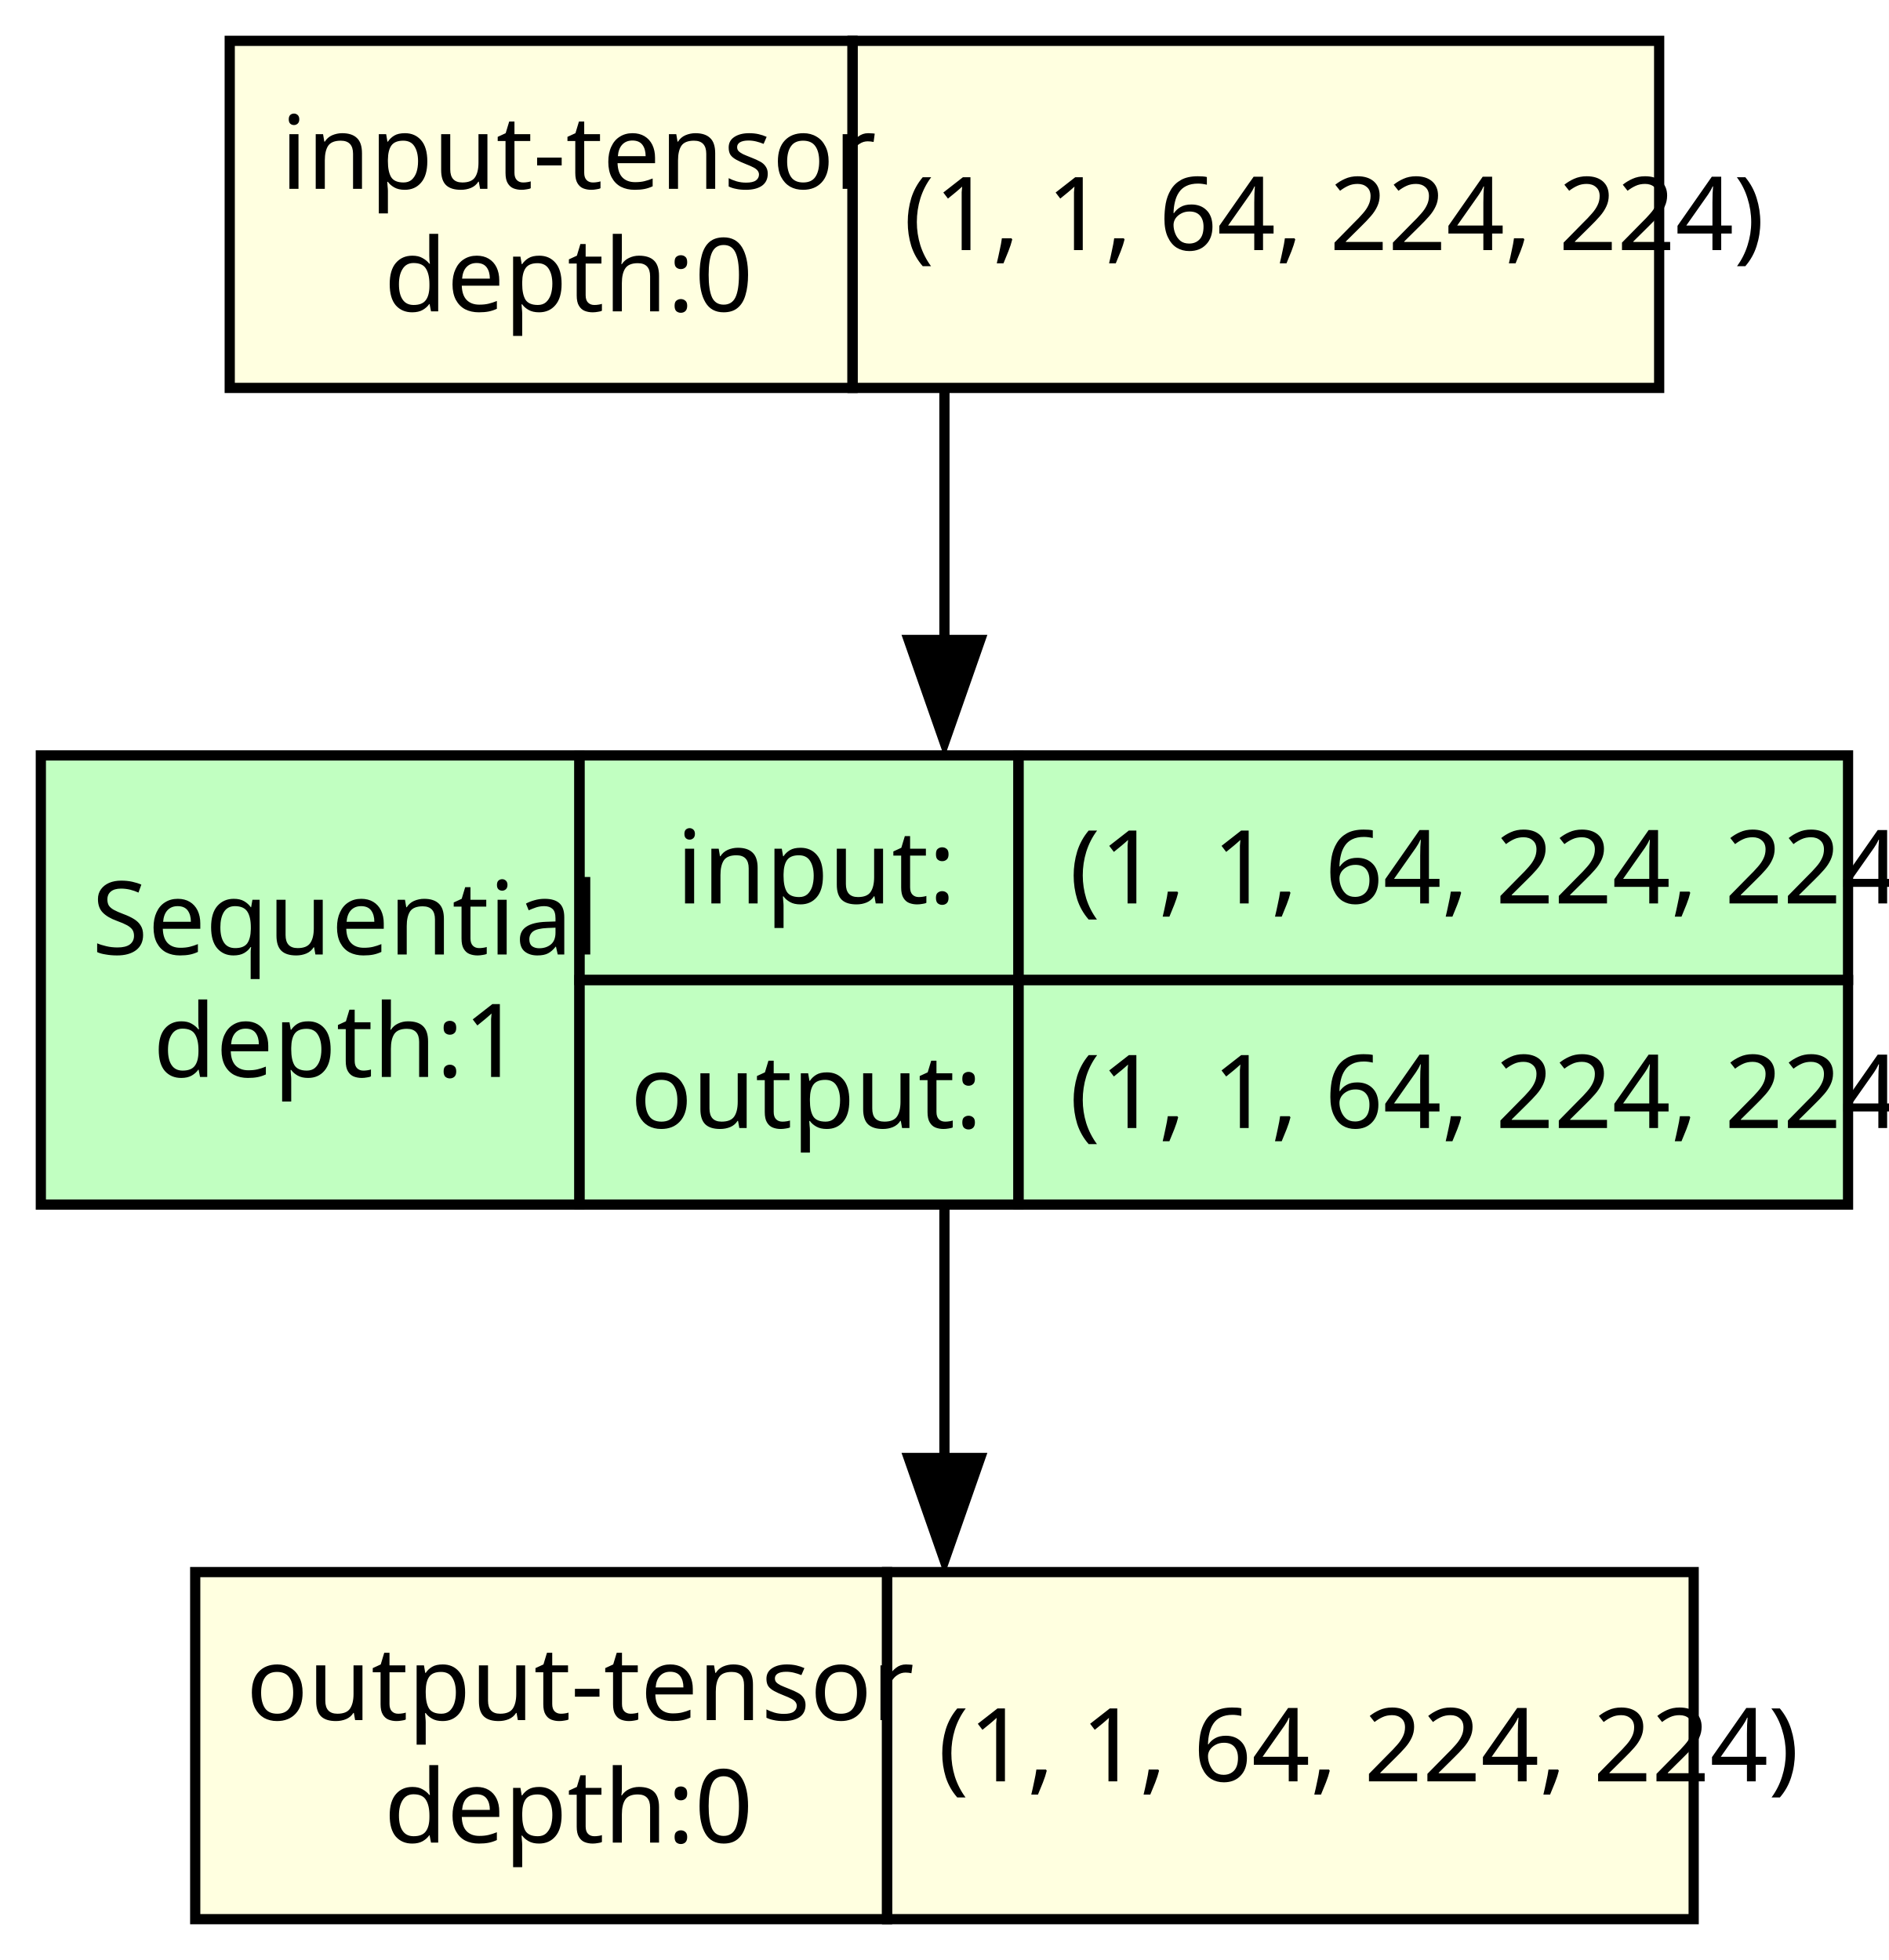
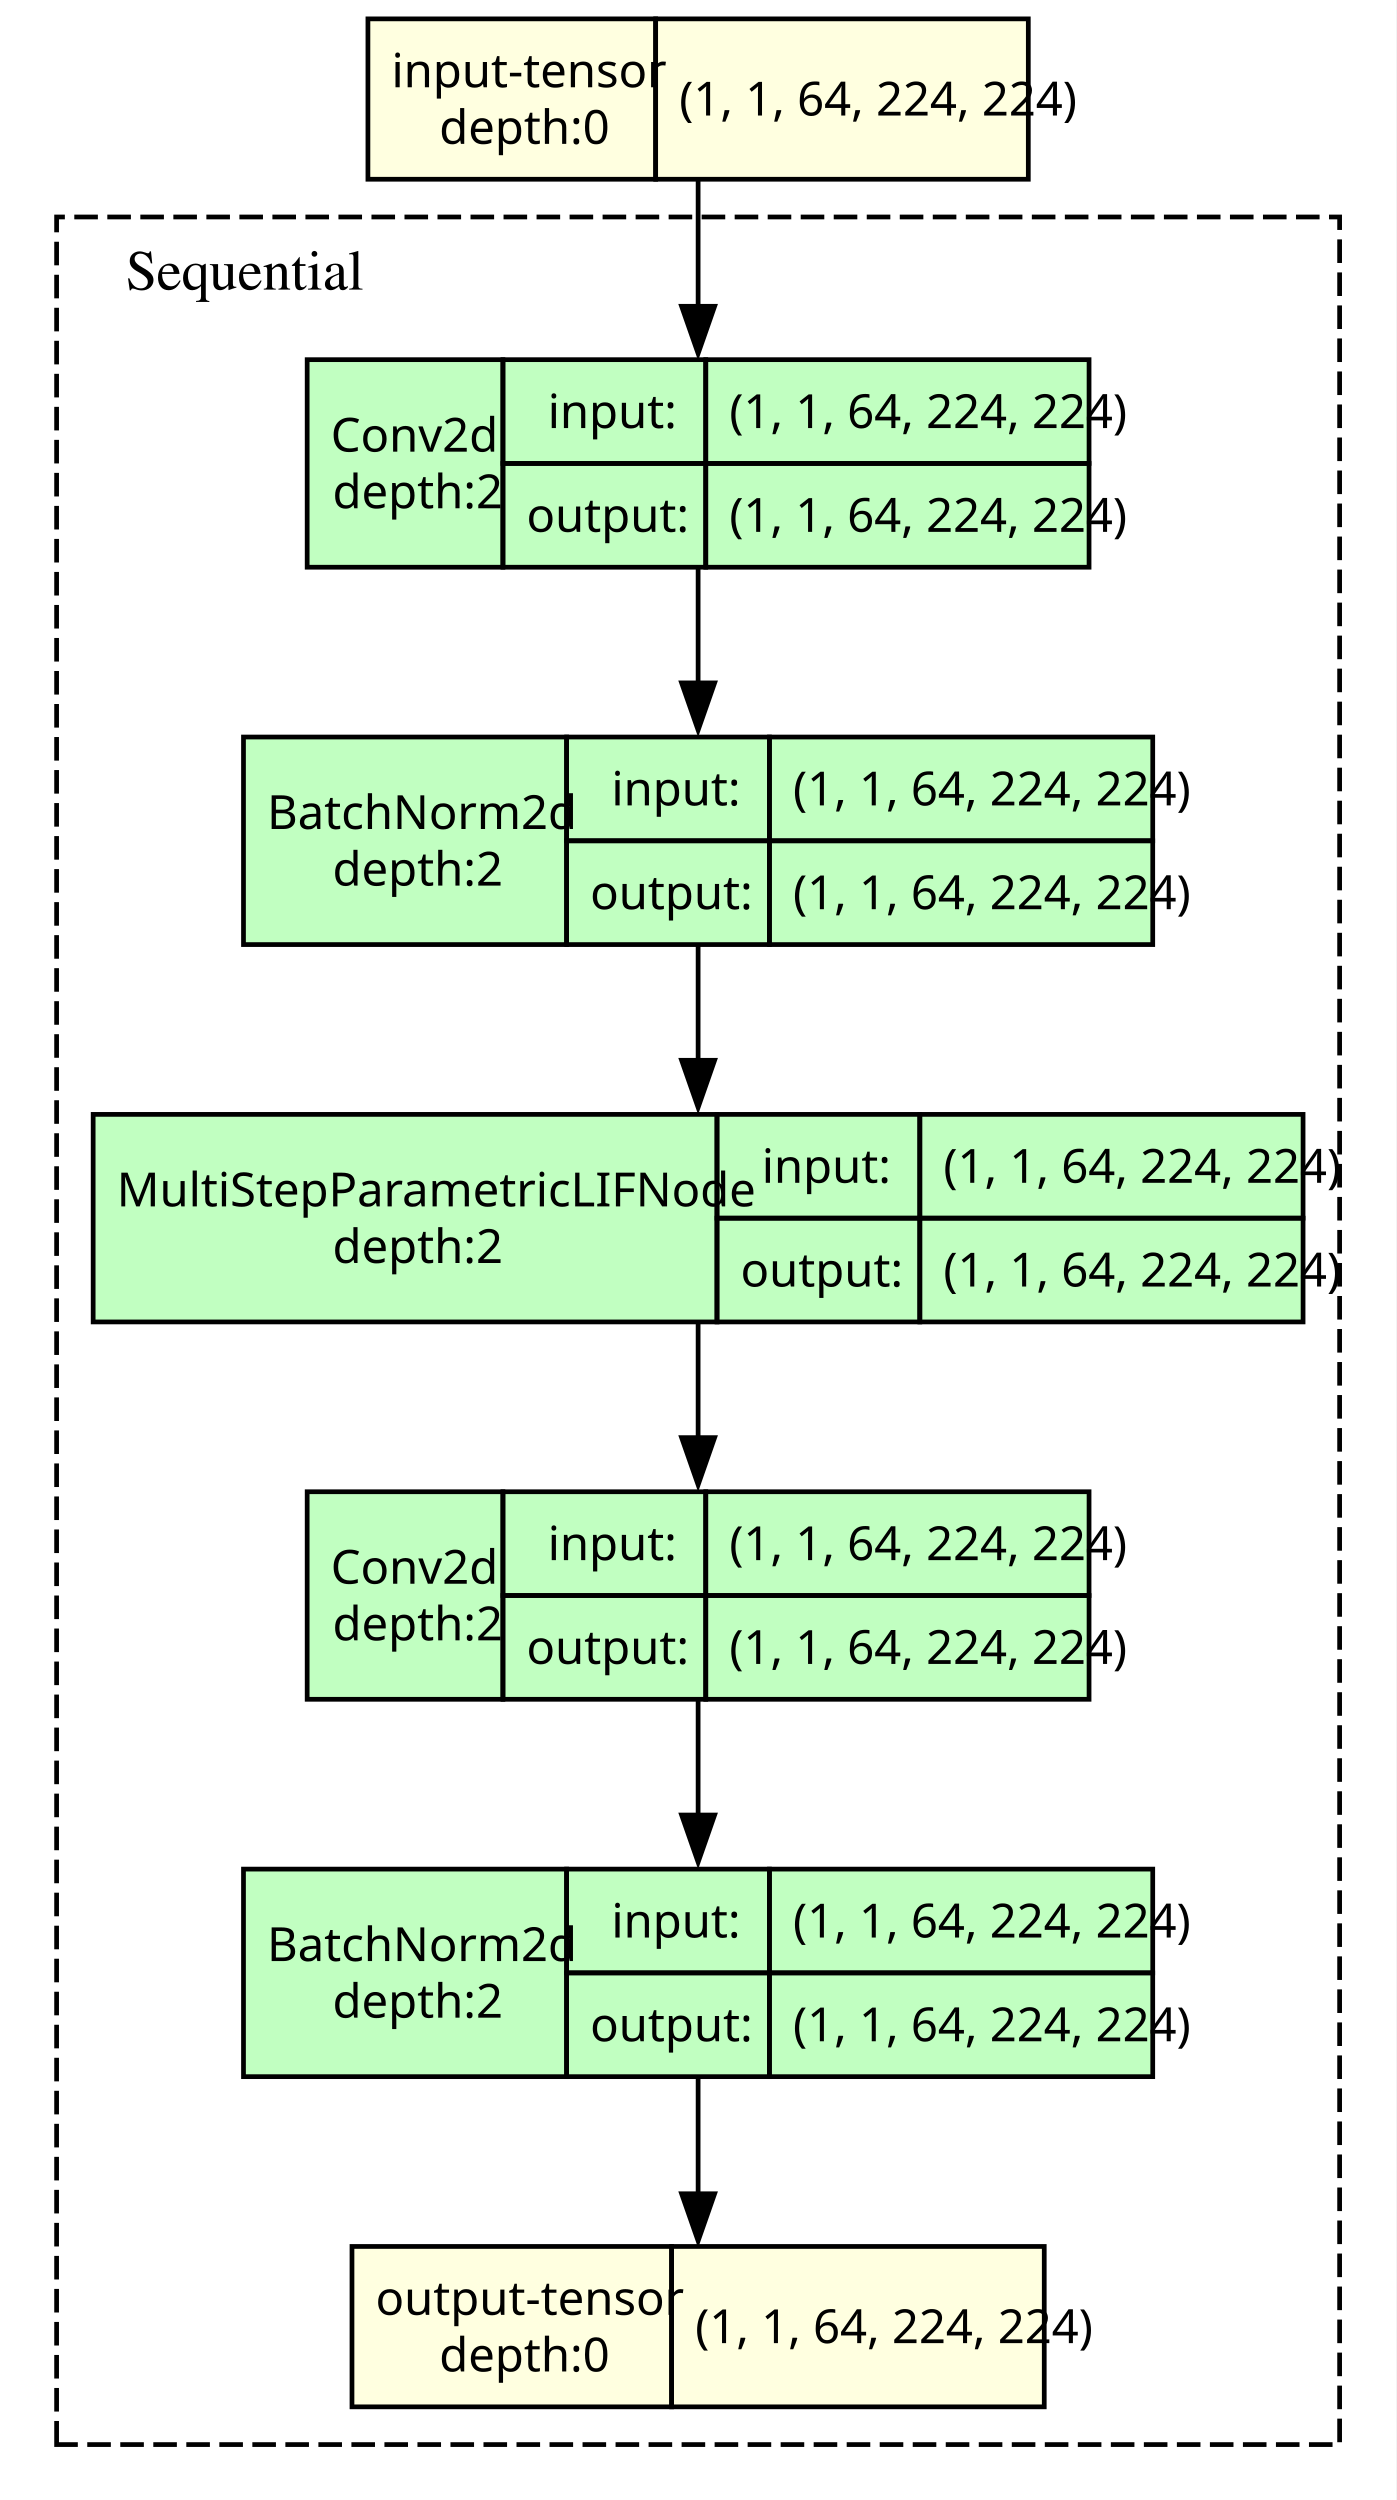
- <svg xmlns="http://www.w3.org/2000/svg" width="185pt" height="192pt" viewBox="0.00 0.00 185.00 192.00">
-   <g id="graph0" class="graph" transform="scale(1 1) rotate(0) translate(4 188)">
-     <polygon fill="white" stroke="none" points="-4,4 -4,-188 181,-188 181,4 -4,4" />
+ <svg xmlns="http://www.w3.org/2000/svg" width="296pt" height="530pt" viewBox="0.00 0.00 296.00 530.00">
+   <g id="graph0" class="graph" transform="scale(1 1) rotate(0) translate(4 526.25)">
+     <polygon fill="white" stroke="none" points="-4,4 -4,-526.25 292,-526.25 292,4 -4,4" />
+     <g id="clust1" class="cluster">
+       <polygon fill="none" stroke="black" stroke-dasharray="5,2" points="8,-8 8,-480.25 280,-480.25 280,-8 8,-8" />
+       <text xml:space="preserve" text-anchor="middle" x="47.88" y="-464.85" font-family="Times,serif" font-size="12.00">Sequential</text>
+     </g>
    <g id="node1" class="node">
-       <polygon fill="lightyellow" stroke="none" points="158.5,-184 18.5,-184 18.5,-150 158.5,-150 158.5,-184" />
-       <polygon fill="none" stroke="black" points="18.5,-150 18.5,-184 79.5,-184 79.5,-150 18.5,-150" />
-       <text xml:space="preserve" text-anchor="start" x="23.5" y="-169.5" font-family="Linux libertine" font-size="10.00">input-tensor</text>
-       <text xml:space="preserve" text-anchor="start" x="33.62" y="-157.5" font-family="Linux libertine" font-size="10.00">depth:0</text>
-       <polygon fill="none" stroke="black" points="79.5,-150 79.5,-184 158.5,-184 158.5,-150 79.5,-150" />
-       <text xml:space="preserve" text-anchor="start" x="84.5" y="-163.5" font-family="Linux libertine" font-size="10.00">(1, 1, 64, 224, 224)</text>
+       <polygon fill="lightyellow" stroke="none" points="214,-522.25 74,-522.25 74,-488.25 214,-488.25 214,-522.25" />
+       <polygon fill="none" stroke="black" points="74,-488.25 74,-522.25 135,-522.25 135,-488.25 74,-488.25" />
+       <text xml:space="preserve" text-anchor="start" x="79" y="-507.75" font-family="Linux libertine" font-size="10.00">input-tensor</text>
+       <text xml:space="preserve" text-anchor="start" x="89.12" y="-495.75" font-family="Linux libertine" font-size="10.00">depth:0</text>
+       <polygon fill="none" stroke="black" points="135,-488.25 135,-522.25 214,-522.25 214,-488.25 135,-488.25" />
+       <text xml:space="preserve" text-anchor="start" x="140" y="-501.75" font-family="Linux libertine" font-size="10.00">(1, 1, 64, 224, 224)</text>
    </g>
    <g id="node2" class="node">
-       <polygon fill="#c1ffc1" stroke="none" points="177,-114 0,-114 0,-70 177,-70 177,-114" />
-       <polygon fill="none" stroke="black" points="0,-70 0,-114 52.75,-114 52.75,-70 0,-70" />
-       <text xml:space="preserve" text-anchor="start" x="5" y="-94.5" font-family="Linux libertine" font-size="10.00">Sequential</text>
-       <text xml:space="preserve" text-anchor="start" x="11" y="-82.5" font-family="Linux libertine" font-size="10.00">depth:1</text>
-       <polygon fill="none" stroke="black" points="52.75,-92 52.75,-114 95.75,-114 95.75,-92 52.75,-92" />
-       <text xml:space="preserve" text-anchor="start" x="62.25" y="-99.5" font-family="Linux libertine" font-size="10.00">input:</text>
-       <polygon fill="none" stroke="black" points="95.75,-92 95.75,-114 177,-114 177,-92 95.75,-92" />
-       <text xml:space="preserve" text-anchor="start" x="100.75" y="-99.5" font-family="Linux libertine" font-size="10.00">(1, 1, 64, 224, 224) </text>
-       <polygon fill="none" stroke="black" points="52.75,-70 52.75,-92 95.75,-92 95.75,-70 52.75,-70" />
-       <text xml:space="preserve" text-anchor="start" x="57.75" y="-77.5" font-family="Linux libertine" font-size="10.00">output: </text>
-       <polygon fill="none" stroke="black" points="95.75,-70 95.75,-92 177,-92 177,-70 95.75,-70" />
-       <text xml:space="preserve" text-anchor="start" x="100.75" y="-77.5" font-family="Linux libertine" font-size="10.00">(1, 1, 64, 224, 224) </text>
+       <polygon fill="#c1ffc1" stroke="none" points="226.88,-450 61.12,-450 61.12,-406 226.88,-406 226.88,-450" />
+       <polygon fill="none" stroke="black" points="61.12,-406 61.12,-450 102.62,-450 102.62,-406 61.12,-406" />
+       <text xml:space="preserve" text-anchor="start" x="66.12" y="-430.5" font-family="Linux libertine" font-size="10.00">Conv2d</text>
+       <text xml:space="preserve" text-anchor="start" x="66.5" y="-418.5" font-family="Linux libertine" font-size="10.00">depth:2</text>
+       <polygon fill="none" stroke="black" points="102.62,-428 102.62,-450 145.62,-450 145.62,-428 102.62,-428" />
+       <text xml:space="preserve" text-anchor="start" x="112.12" y="-435.5" font-family="Linux libertine" font-size="10.00">input:</text>
+       <polygon fill="none" stroke="black" points="145.62,-428 145.62,-450 226.88,-450 226.88,-428 145.62,-428" />
+       <text xml:space="preserve" text-anchor="start" x="150.62" y="-435.5" font-family="Linux libertine" font-size="10.00">(1, 1, 64, 224, 224) </text>
+       <polygon fill="none" stroke="black" points="102.62,-406 102.62,-428 145.62,-428 145.62,-406 102.62,-406" />
+       <text xml:space="preserve" text-anchor="start" x="107.62" y="-413.5" font-family="Linux libertine" font-size="10.00">output: </text>
+       <polygon fill="none" stroke="black" points="145.62,-406 145.62,-428 226.88,-428 226.88,-406 145.62,-406" />
+       <text xml:space="preserve" text-anchor="start" x="150.62" y="-413.5" font-family="Linux libertine" font-size="10.00">(1, 1, 64, 224, 224) </text>
    </g>
    <g id="edge1" class="edge">
-       <path fill="none" stroke="black" d="M88.5,-150.16C88.5,-142.84 88.5,-133.86 88.5,-125.21" />
-       <polygon fill="black" stroke="black" points="92,-125.31 88.5,-115.31 85,-125.31 92,-125.31" />
+       <path fill="none" stroke="black" d="M144,-488.29C144,-480.4 144,-470.59 144,-461.23" />
+       <polygon fill="black" stroke="black" points="147.5,-461.31 144,-451.31 140.5,-461.31 147.5,-461.31" />
    </g>
    <g id="node3" class="node">
-       <polygon fill="lightyellow" stroke="none" points="161.88,-34 15.12,-34 15.12,0 161.88,0 161.88,-34" />
-       <polygon fill="none" stroke="black" points="15.12,0 15.12,-34 82.88,-34 82.88,0 15.12,0" />
-       <text xml:space="preserve" text-anchor="start" x="20.12" y="-19.5" font-family="Linux libertine" font-size="10.00">output-tensor</text>
-       <text xml:space="preserve" text-anchor="start" x="33.62" y="-7.5" font-family="Linux libertine" font-size="10.00">depth:0</text>
-       <polygon fill="none" stroke="black" points="82.88,0 82.88,-34 161.88,-34 161.88,0 82.88,0" />
-       <text xml:space="preserve" text-anchor="start" x="87.88" y="-13.5" font-family="Linux libertine" font-size="10.00">(1, 1, 64, 224, 224)</text>
+       <polygon fill="#c1ffc1" stroke="none" points="240.38,-370 47.62,-370 47.62,-326 240.38,-326 240.38,-370" />
+       <polygon fill="none" stroke="black" points="47.62,-326 47.62,-370 116.12,-370 116.12,-326 47.62,-326" />
+       <text xml:space="preserve" text-anchor="start" x="52.62" y="-350.5" font-family="Linux libertine" font-size="10.00">BatchNorm2d</text>
+       <text xml:space="preserve" text-anchor="start" x="66.5" y="-338.5" font-family="Linux libertine" font-size="10.00">depth:2</text>
+       <polygon fill="none" stroke="black" points="116.12,-348 116.12,-370 159.12,-370 159.12,-348 116.12,-348" />
+       <text xml:space="preserve" text-anchor="start" x="125.62" y="-355.5" font-family="Linux libertine" font-size="10.00">input:</text>
+       <polygon fill="none" stroke="black" points="159.12,-348 159.12,-370 240.38,-370 240.38,-348 159.12,-348" />
+       <text xml:space="preserve" text-anchor="start" x="164.12" y="-355.5" font-family="Linux libertine" font-size="10.00">(1, 1, 64, 224, 224) </text>
+       <polygon fill="none" stroke="black" points="116.12,-326 116.12,-348 159.12,-348 159.12,-326 116.12,-326" />
+       <text xml:space="preserve" text-anchor="start" x="121.12" y="-333.5" font-family="Linux libertine" font-size="10.00">output: </text>
+       <polygon fill="none" stroke="black" points="159.12,-326 159.12,-348 240.38,-348 240.38,-326 159.12,-326" />
+       <text xml:space="preserve" text-anchor="start" x="164.12" y="-333.5" font-family="Linux libertine" font-size="10.00">(1, 1, 64, 224, 224) </text>
    </g>
    <g id="edge2" class="edge">
-       <path fill="none" stroke="black" d="M88.5,-70.28C88.5,-62.46 88.5,-53.45 88.5,-45.13" />
-       <polygon fill="black" stroke="black" points="92,-45.18 88.5,-35.18 85,-45.18 92,-45.18" />
+       <path fill="none" stroke="black" d="M144,-406.1C144,-398.49 144,-389.7 144,-381.34" />
+       <polygon fill="black" stroke="black" points="147.5,-381.47 144,-371.47 140.5,-381.47 147.5,-381.47" />
+     </g>
+     <g id="node4" class="node">
+       <polygon fill="#c1ffc1" stroke="none" points="272.25,-290 15.75,-290 15.75,-246 272.25,-246 272.25,-290" />
+       <polygon fill="none" stroke="black" points="15.75,-246 15.75,-290 148,-290 148,-246 15.75,-246" />
+       <text xml:space="preserve" text-anchor="start" x="20.75" y="-270.5" font-family="Linux libertine" font-size="10.00">MultiStepParametricLIFNode</text>
+       <text xml:space="preserve" text-anchor="start" x="66.5" y="-258.5" font-family="Linux libertine" font-size="10.00">depth:2</text>
+       <polygon fill="none" stroke="black" points="148,-268 148,-290 191,-290 191,-268 148,-268" />
+       <text xml:space="preserve" text-anchor="start" x="157.5" y="-275.5" font-family="Linux libertine" font-size="10.00">input:</text>
+       <polygon fill="none" stroke="black" points="191,-268 191,-290 272.25,-290 272.25,-268 191,-268" />
+       <text xml:space="preserve" text-anchor="start" x="196" y="-275.5" font-family="Linux libertine" font-size="10.00">(1, 1, 64, 224, 224) </text>
+       <polygon fill="none" stroke="black" points="148,-246 148,-268 191,-268 191,-246 148,-246" />
+       <text xml:space="preserve" text-anchor="start" x="153" y="-253.5" font-family="Linux libertine" font-size="10.00">output: </text>
+       <polygon fill="none" stroke="black" points="191,-246 191,-268 272.25,-268 272.25,-246 191,-246" />
+       <text xml:space="preserve" text-anchor="start" x="196" y="-253.5" font-family="Linux libertine" font-size="10.00">(1, 1, 64, 224, 224) </text>
+     </g>
+     <g id="edge3" class="edge">
+       <path fill="none" stroke="black" d="M144,-326.1C144,-318.49 144,-309.7 144,-301.34" />
+       <polygon fill="black" stroke="black" points="147.5,-301.47 144,-291.47 140.5,-301.47 147.5,-301.47" />
+     </g>
+     <g id="node5" class="node">
+       <polygon fill="#c1ffc1" stroke="none" points="226.88,-210 61.12,-210 61.12,-166 226.88,-166 226.88,-210" />
+       <polygon fill="none" stroke="black" points="61.12,-166 61.12,-210 102.62,-210 102.62,-166 61.12,-166" />
+       <text xml:space="preserve" text-anchor="start" x="66.12" y="-190.5" font-family="Linux libertine" font-size="10.00">Conv2d</text>
+       <text xml:space="preserve" text-anchor="start" x="66.5" y="-178.5" font-family="Linux libertine" font-size="10.00">depth:2</text>
+       <polygon fill="none" stroke="black" points="102.62,-188 102.62,-210 145.62,-210 145.62,-188 102.62,-188" />
+       <text xml:space="preserve" text-anchor="start" x="112.12" y="-195.5" font-family="Linux libertine" font-size="10.00">input:</text>
+       <polygon fill="none" stroke="black" points="145.62,-188 145.62,-210 226.88,-210 226.88,-188 145.62,-188" />
+       <text xml:space="preserve" text-anchor="start" x="150.62" y="-195.5" font-family="Linux libertine" font-size="10.00">(1, 1, 64, 224, 224) </text>
+       <polygon fill="none" stroke="black" points="102.62,-166 102.62,-188 145.62,-188 145.62,-166 102.62,-166" />
+       <text xml:space="preserve" text-anchor="start" x="107.62" y="-173.5" font-family="Linux libertine" font-size="10.00">output: </text>
+       <polygon fill="none" stroke="black" points="145.62,-166 145.62,-188 226.88,-188 226.88,-166 145.62,-166" />
+       <text xml:space="preserve" text-anchor="start" x="150.62" y="-173.5" font-family="Linux libertine" font-size="10.00">(1, 1, 64, 224, 224) </text>
+     </g>
+     <g id="edge4" class="edge">
+       <path fill="none" stroke="black" d="M144,-246.1C144,-238.49 144,-229.7 144,-221.34" />
+       <polygon fill="black" stroke="black" points="147.5,-221.47 144,-211.47 140.5,-221.47 147.5,-221.47" />
+     </g>
+     <g id="node6" class="node">
+       <polygon fill="#c1ffc1" stroke="none" points="240.38,-130 47.62,-130 47.62,-86 240.38,-86 240.38,-130" />
+       <polygon fill="none" stroke="black" points="47.62,-86 47.62,-130 116.12,-130 116.12,-86 47.62,-86" />
+       <text xml:space="preserve" text-anchor="start" x="52.62" y="-110.5" font-family="Linux libertine" font-size="10.00">BatchNorm2d</text>
+       <text xml:space="preserve" text-anchor="start" x="66.5" y="-98.5" font-family="Linux libertine" font-size="10.00">depth:2</text>
+       <polygon fill="none" stroke="black" points="116.12,-108 116.12,-130 159.12,-130 159.12,-108 116.12,-108" />
+       <text xml:space="preserve" text-anchor="start" x="125.62" y="-115.5" font-family="Linux libertine" font-size="10.00">input:</text>
+       <polygon fill="none" stroke="black" points="159.12,-108 159.12,-130 240.38,-130 240.38,-108 159.12,-108" />
+       <text xml:space="preserve" text-anchor="start" x="164.12" y="-115.5" font-family="Linux libertine" font-size="10.00">(1, 1, 64, 224, 224) </text>
+       <polygon fill="none" stroke="black" points="116.12,-86 116.12,-108 159.12,-108 159.12,-86 116.12,-86" />
+       <text xml:space="preserve" text-anchor="start" x="121.12" y="-93.5" font-family="Linux libertine" font-size="10.00">output: </text>
+       <polygon fill="none" stroke="black" points="159.12,-86 159.12,-108 240.38,-108 240.38,-86 159.12,-86" />
+       <text xml:space="preserve" text-anchor="start" x="164.12" y="-93.5" font-family="Linux libertine" font-size="10.00">(1, 1, 64, 224, 224) </text>
+     </g>
+     <g id="edge5" class="edge">
+       <path fill="none" stroke="black" d="M144,-166.1C144,-158.49 144,-149.7 144,-141.34" />
+       <polygon fill="black" stroke="black" points="147.5,-141.47 144,-131.47 140.5,-141.47 147.5,-141.47" />
+     </g>
+     <g id="node7" class="node">
+       <polygon fill="lightyellow" stroke="none" points="217.38,-50 70.62,-50 70.62,-16 217.38,-16 217.38,-50" />
+       <polygon fill="none" stroke="black" points="70.62,-16 70.62,-50 138.38,-50 138.38,-16 70.62,-16" />
+       <text xml:space="preserve" text-anchor="start" x="75.62" y="-35.5" font-family="Linux libertine" font-size="10.00">output-tensor</text>
+       <text xml:space="preserve" text-anchor="start" x="89.12" y="-23.5" font-family="Linux libertine" font-size="10.00">depth:0</text>
+       <polygon fill="none" stroke="black" points="138.38,-16 138.38,-50 217.38,-50 217.38,-16 138.38,-16" />
+       <text xml:space="preserve" text-anchor="start" x="143.38" y="-29.5" font-family="Linux libertine" font-size="10.00">(1, 1, 64, 224, 224)</text>
+     </g>
+     <g id="edge6" class="edge">
+       <path fill="none" stroke="black" d="M144,-86.28C144,-78.46 144,-69.45 144,-61.13" />
+       <polygon fill="black" stroke="black" points="147.5,-61.18 144,-51.18 140.5,-61.18 147.5,-61.18" />
    </g>
  </g>
</svg>
